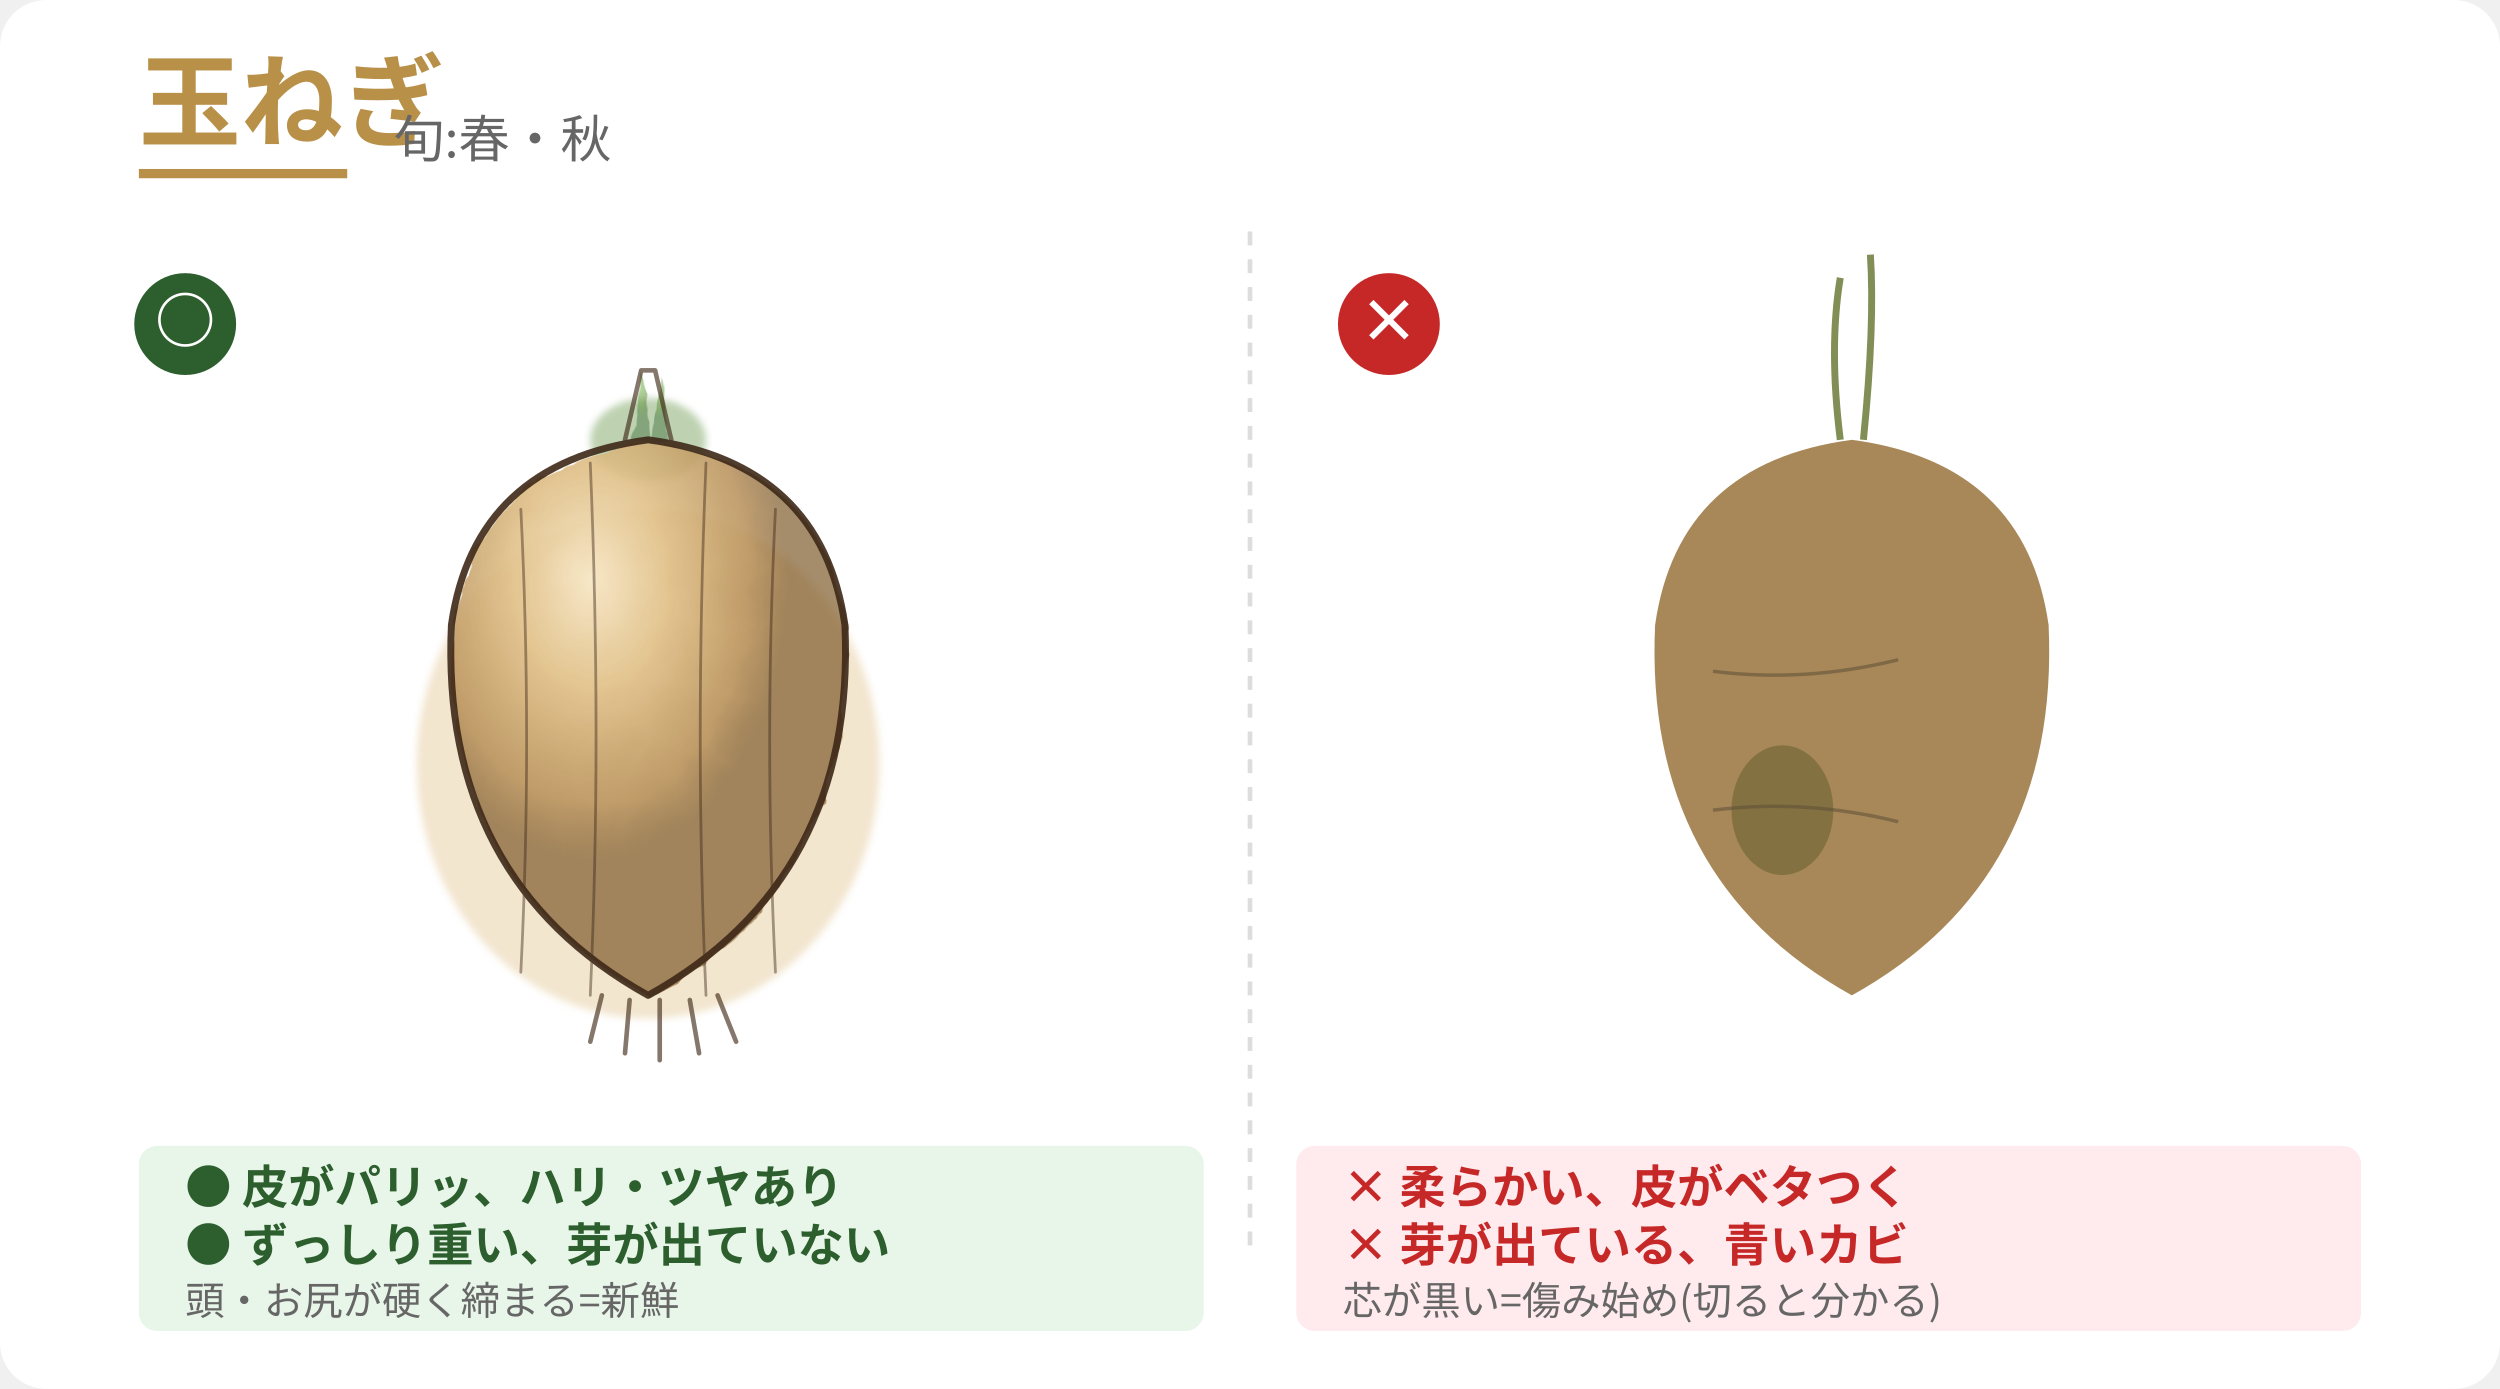
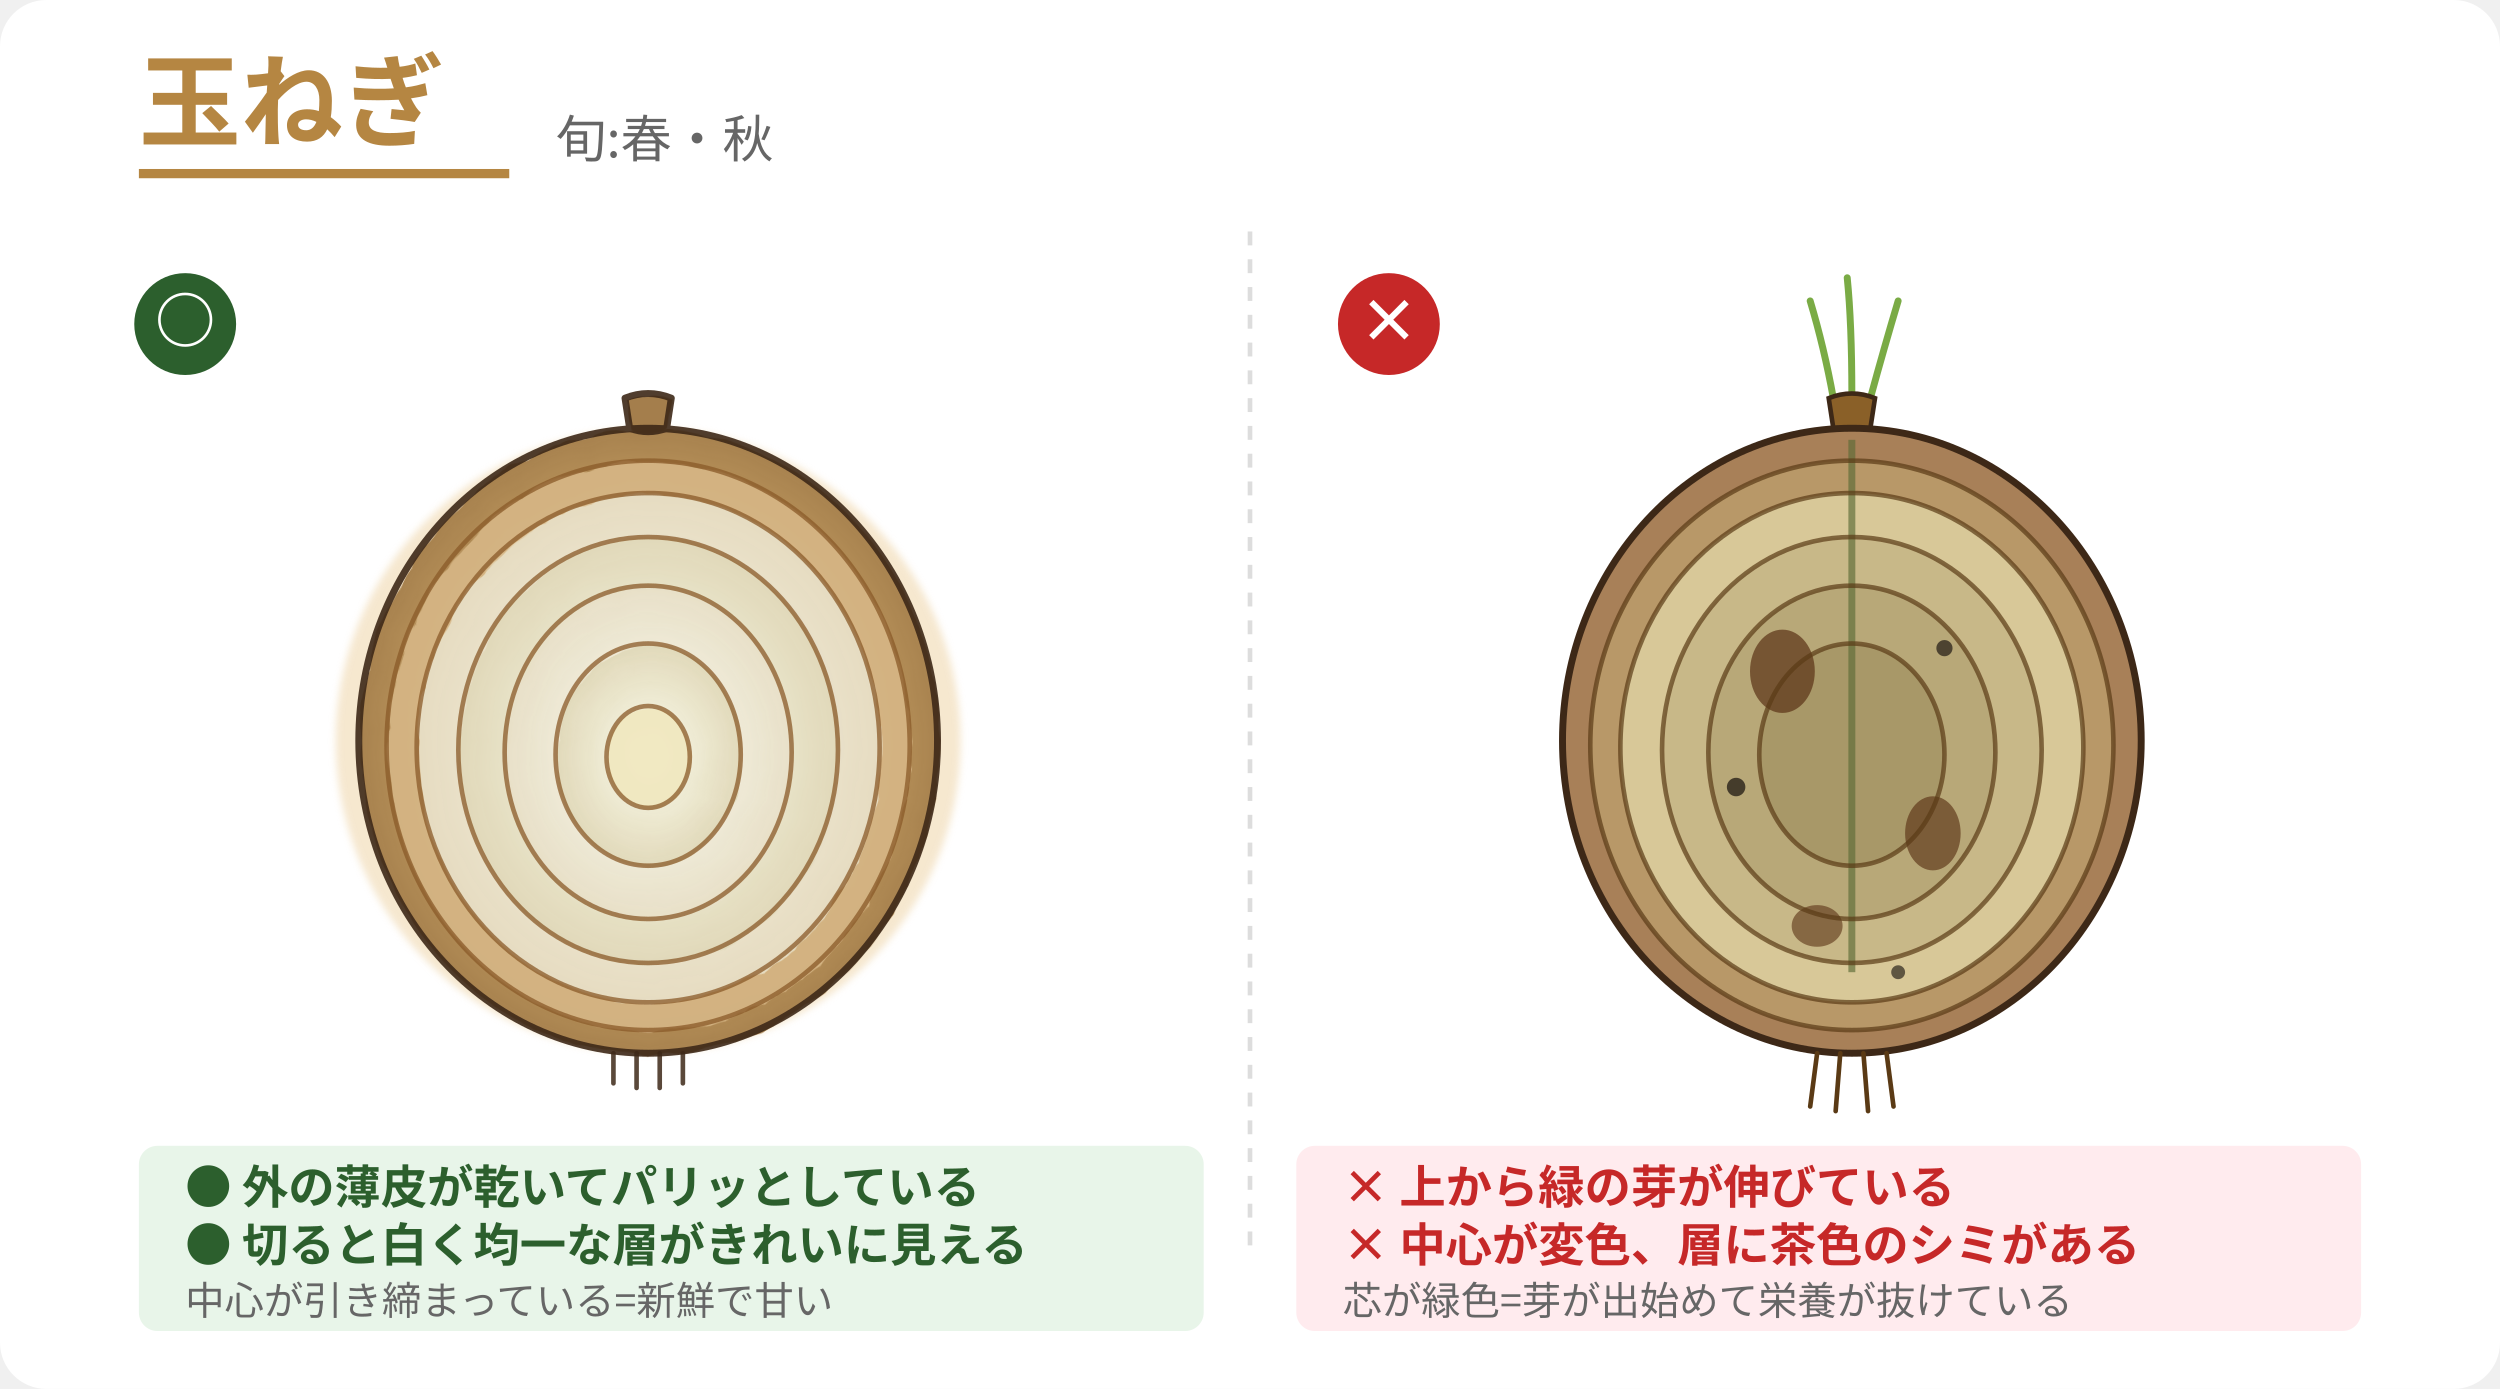
<svg xmlns="http://www.w3.org/2000/svg" viewBox="0 0 1080 600" font-family="Noto Sans CJK JP, sans-serif">
  <rect width="1080" height="600" fill="#FFFFFF" rx="20" />
-   <text x="60" y="60" font-size="44" font-weight="900" fill="#B89048">玉ねぎ</text>
-   <line x1="60" y1="75" x2="150" y2="75" stroke="#B89048" stroke-width="4" />
-   <text x="170" y="68" font-size="22" fill="#666">旬:春・秋</text>
+   <text x="60" y="60" font-size="44" font-weight="900" fill="#B58642">玉ねぎ</text>
+   <line x1="60" y1="75" x2="220" y2="75" stroke="#B58642" stroke-width="4" />
+   <text x="240" y="68" font-size="22" fill="#666">旬:春・秋</text>
  <line x1="540" y1="100" x2="540" y2="540" stroke="#DDD" stroke-width="2" stroke-dasharray="6,6" />
  <g transform="translate(280, 320)">
    <circle cx="-200" cy="-180" r="22" fill="#2C5F2D" />
    <text x="-200" y="-172" font-size="26" font-weight="900" fill="white" text-anchor="middle">○</text>
    <defs>
-       <radialGradient id="wcBodyOnion" cx="35%" cy="25%">
-         <stop offset="0%" stop-color="#F8E8C8" stop-opacity="0.95" />
-         <stop offset="40%" stop-color="#E0C088" stop-opacity="0.9" />
-         <stop offset="80%" stop-color="#B89058" stop-opacity="0.85" />
-         <stop offset="100%" stop-color="#7E5A2A" stop-opacity="0.7" />
+       <radialGradient id="wcSkinOnion" cx="50%" cy="50%">
+         <stop offset="0%" stop-color="#E8C588" stop-opacity="0.85" />
+         <stop offset="60%" stop-color="#C8A060" stop-opacity="0.9" />
+         <stop offset="100%" stop-color="#9A7038" stop-opacity="0.85" />
      </radialGradient>
-       <radialGradient id="wcLeafOnion" cx="50%" cy="20%">
-         <stop offset="0%" stop-color="#9BCB7A" stop-opacity="0.9" />
-         <stop offset="60%" stop-color="#5D8F3D" stop-opacity="0.7" />
-         <stop offset="100%" stop-color="#2C5F2D" stop-opacity="0.5" />
+       <radialGradient id="wcLayer1Onion" cx="50%" cy="50%">
+         <stop offset="0%" stop-color="#FAFAF0" stop-opacity="0.95" />
+         <stop offset="100%" stop-color="#E8E0C8" stop-opacity="0.9" />
+       </radialGradient>
+       <radialGradient id="wcLayer2Onion" cx="50%" cy="50%">
+         <stop offset="0%" stop-color="#FCFCEC" stop-opacity="0.95" />
+         <stop offset="100%" stop-color="#E0D8B8" stop-opacity="0.9" />
      </radialGradient>
      <filter id="wcRoughOnion" x="-10%" y="-10%" width="120%" height="120%">
-         <feTurbulence baseFrequency="0.04" numOctaves="3" seed="13" />
-         <feDisplacementMap in="SourceGraphic" scale="4" />
+         <feTurbulence baseFrequency="0.04" numOctaves="3" seed="15" />
+         <feDisplacementMap in="SourceGraphic" scale="3" />
      </filter>
      <filter id="wcBlurOnion">
        <feGaussianBlur stdDeviation="1.5" />
      </filter>
    </defs>
    <g filter="url(#wcBlurOnion)" opacity="0.4">
-       <ellipse cx="0" cy="10" rx="100" ry="110" fill="#E0C088" />
-       <ellipse cx="0" cy="-130" rx="25" ry="18" fill="#5D8F3D" />
-     </g>
-     <g filter="url(#wcRoughOnion)" opacity="0.8">
-       <path d="M -8 -130 L -3 -160 L 0 -130 Z" fill="url(#wcLeafOnion)" />
-       <path d="M 0 -130 L 5 -158 L 8 -130 Z" fill="url(#wcLeafOnion)" />
+       <ellipse cx="0" cy="0" rx="135" ry="135" fill="#E8C588" />
+       <ellipse cx="0" cy="0" rx="100" ry="105" fill="#FAFAF0" />
    </g>
    <g filter="url(#wcRoughOnion)">
-       <path d="M -85 -50 Q -90 60 0 110 Q 90 60 85 -50 Q 75 -120 0 -130 Q -75 -120 -85 -50 Z" fill="url(#wcBodyOnion)" />
+       <path d="M -10 -148 Q 0 -152 10 -148 L 8 -135 Q 0 -132 -8 -135 Z" fill="#9A7038" opacity="0.9" />
+     </g>
+     <g filter="url(#wcRoughOnion)">
+       <ellipse cx="0" cy="0" rx="125" ry="135" fill="url(#wcSkinOnion)" />
+     </g>
+     <g filter="url(#wcRoughOnion)">
+       <ellipse cx="0" cy="2" rx="113" ry="123" fill="#D8B888" opacity="0.85" />
+     </g>
+     <g filter="url(#wcRoughOnion)">
+       <ellipse cx="0" cy="3" rx="100" ry="110" fill="url(#wcLayer1Onion)" />
+     </g>
+     <g filter="url(#wcRoughOnion)">
+       <ellipse cx="0" cy="4" rx="82" ry="92" fill="url(#wcLayer2Onion)" />
+     </g>
+     <g filter="url(#wcRoughOnion)">
+       <ellipse cx="0" cy="5" rx="62" ry="72" fill="url(#wcLayer1Onion)" />
+     </g>
+     <g filter="url(#wcRoughOnion)">
+       <ellipse cx="0" cy="6" rx="40" ry="48" fill="url(#wcLayer2Onion)" />
+     </g>
+     <g filter="url(#wcRoughOnion)">
+       <ellipse cx="0" cy="7" rx="18" ry="22" fill="#F0E8C0" opacity="0.95" />
    </g>
    <g stroke="#3D2817" stroke-width="3" fill="none" stroke-linecap="round" stroke-linejoin="round" opacity="0.9">
-       <path d="M -85 -50 Q -90 60 0 110 Q 90 60 85 -50 Q 75 -120 0 -130 Q -75 -120 -85 -50 Z" />
-       <path d="M -10 -130 L -3 -160 L 3 -160 L 10 -130" opacity="0.7" stroke-width="2" />
-       <path d="M -55 -100 Q -50 0 -55 100" opacity="0.5" stroke-width="1.2" />
-       <path d="M -25 -120 Q -20 0 -25 110" opacity="0.5" stroke-width="1.2" />
-       <path d="M 25 -120 Q 20 0 25 110" opacity="0.5" stroke-width="1.2" />
-       <path d="M 55 -100 Q 50 0 55 100" opacity="0.5" stroke-width="1.2" />
-       <path d="M -20 110 L -25 130" opacity="0.7" stroke-width="2" />
-       <path d="M -8 112 L -10 135" opacity="0.7" stroke-width="2" />
-       <path d="M 5 112 L 5 138" opacity="0.7" stroke-width="2" />
-       <path d="M 18 112 L 22 135" opacity="0.7" stroke-width="2" />
-       <path d="M 30 110 L 38 130" opacity="0.7" stroke-width="2" />
+       <ellipse cx="0" cy="0" rx="125" ry="135" />
+       <path d="M -10 -148 Q 0 -152 10 -148 L 8 -135 Q 0 -132 -8 -135 Z" />
+     </g>
+     <g stroke="#8A5A28" stroke-width="2" fill="none" stroke-linecap="round" opacity="0.75">
+       <ellipse cx="0" cy="2" rx="113" ry="123" />
+       <ellipse cx="0" cy="3" rx="100" ry="110" />
+       <ellipse cx="0" cy="4" rx="82" ry="92" />
+       <ellipse cx="0" cy="5" rx="62" ry="72" />
+       <ellipse cx="0" cy="6" rx="40" ry="48" />
+       <ellipse cx="0" cy="7" rx="18" ry="22" />
+     </g>
+     <g stroke="#3D2817" stroke-width="2" fill="none" stroke-linecap="round" opacity="0.85">
+       <line x1="-15" y1="135" x2="-15" y2="148" />
+       <line x1="-5" y1="135" x2="-5" y2="150" />
+       <line x1="5" y1="135" x2="5" y2="150" />
+       <line x1="15" y1="135" x2="15" y2="148" />
    </g>
  </g>
  <g transform="translate(800, 320)">
    <circle cx="-200" cy="-180" r="22" fill="#C62828" />
    <text x="-200" y="-172" font-size="26" font-weight="900" fill="white" text-anchor="middle">×</text>
-     <path d="M -85 -50 Q -90 60 0 110 Q 90 60 85 -50 Q 75 -120 0 -130 Q -75 -120 -85 -50 Z" fill="#A88858" />
-     <ellipse cx="-30" cy="30" rx="22" ry="28" fill="#5D5A2A" opacity="0.5" />
-     <path d="M -5 -130 Q -10 -170 -5 -200" stroke="#6B7A38" stroke-width="3" fill="none" opacity="0.85" />
-     <path d="M 5 -130 Q 10 -180 8 -210" stroke="#6B7A38" stroke-width="3" fill="none" opacity="0.85" />
-     <path d="M -60 -30 Q -20 -25 20 -35" stroke="#5D4E37" stroke-width="1.5" fill="none" opacity="0.55" />
-     <path d="M -60 30 Q -20 25 20 35" stroke="#5D4E37" stroke-width="1.5" fill="none" opacity="0.55" />
+     <g stroke="#7AAB45" stroke-width="3" fill="none" stroke-linecap="round">
+       <path d="M -8 -148 Q -12 -170 -18 -190" />
+       <path d="M 0 -150 Q 0 -180 -2 -200" />
+       <path d="M 8 -148 Q 14 -170 20 -190" />
+     </g>
+     <path d="M -10 -148 Q 0 -152 10 -148 L 8 -135 Q 0 -132 -8 -135 Z" fill="#8A6028" stroke="#3D2817" stroke-width="2" />
+     <ellipse cx="0" cy="0" rx="125" ry="135" fill="#A88058" />
+     <ellipse cx="0" cy="2" rx="113" ry="123" fill="#B89868" />
+     <ellipse cx="0" cy="3" rx="100" ry="110" fill="#D8C898" />
+     <ellipse cx="0" cy="4" rx="82" ry="92" fill="#C8B888" />
+     <ellipse cx="0" cy="5" rx="62" ry="72" fill="#B8A878" />
+     <ellipse cx="0" cy="6" rx="40" ry="48" fill="#A89868" />
+     <path d="M 0 -130 Q 0 0 0 100" stroke="#5A6A35" stroke-width="3" fill="none" opacity="0.65" />
+     <ellipse cx="-30" cy="-30" rx="14" ry="18" fill="#5A3215" opacity="0.7" />
+     <ellipse cx="35" cy="40" rx="12" ry="16" fill="#5A3215" opacity="0.65" />
+     <ellipse cx="-15" cy="80" rx="11" ry="9" fill="#5A3215" opacity="0.6" />
+     <circle cx="-50" cy="20" r="4" fill="#1F1812" opacity="0.75" />
+     <circle cx="40" cy="-40" r="3.5" fill="#1F1812" opacity="0.7" />
+     <circle cx="20" cy="100" r="3" fill="#1F1812" opacity="0.65" />
+     <g stroke="#5A3A15" stroke-width="2" fill="none" stroke-linecap="round" opacity="0.7">
+       <ellipse cx="0" cy="2" rx="113" ry="123" />
+       <ellipse cx="0" cy="3" rx="100" ry="110" />
+       <ellipse cx="0" cy="4" rx="82" ry="92" />
+       <ellipse cx="0" cy="5" rx="62" ry="72" />
+       <ellipse cx="0" cy="6" rx="40" ry="48" />
+     </g>
+     <ellipse cx="0" cy="0" rx="125" ry="135" stroke="#3D2817" stroke-width="3" fill="none" />
+     <g stroke="#5A3A15" stroke-width="2" fill="none" stroke-linecap="round">
+       <line x1="-15" y1="135" x2="-18" y2="158" />
+       <line x1="-5" y1="135" x2="-7" y2="160" />
+       <line x1="5" y1="135" x2="7" y2="160" />
+       <line x1="15" y1="135" x2="18" y2="158" />
+     </g>
  </g>
  <g font-size="20" fill="#333">
    <rect x="60" y="495" width="460" height="80" rx="8" fill="#E8F5E9" />
-     <text x="80" y="520" font-weight="bold" fill="#2C5F2D">● 皮がパリッ、ハリ・ツヤあり</text>
-     <text x="80" y="545" font-weight="bold" fill="#2C5F2D">● ずっしり重い、芽が出ていない</text>
-     <text x="80" y="568" fill="#666" font-size="17">頭・お尻が硬く締まる=新鮮</text>
+     <text x="80" y="520" font-weight="bold" fill="#2C5F2D">● 外の薄皮が乾いてパリッとしている</text>
+     <text x="80" y="545" font-weight="bold" fill="#2C5F2D">● 切ると白く均一な層がきれいに見える</text>
+     <text x="80" y="568" fill="#666" font-size="17">中心が引き締まっている=新鮮で甘い</text>
    <rect x="560" y="495" width="460" height="80" rx="8" fill="#FFEBEE" />
-     <text x="580" y="520" font-weight="bold" fill="#C62828">× 柔らかい、皮がベタつく</text>
-     <text x="580" y="545" font-weight="bold" fill="#C62828">× 芽が出ている、青いカビ</text>
-     <text x="580" y="568" fill="#666" font-size="17">芯が黒い=傷み始め(切ると分かる)</text>
+     <text x="580" y="520" font-weight="bold" fill="#C62828">× 上から緑の芽が伸びている</text>
+     <text x="580" y="545" font-weight="bold" fill="#C62828">× 中心が変色、層に茶色のシミがある</text>
+     <text x="580" y="568" fill="#666" font-size="17">芯が緑色=芽が出始めて栄養が抜けている</text>
  </g>
</svg>
